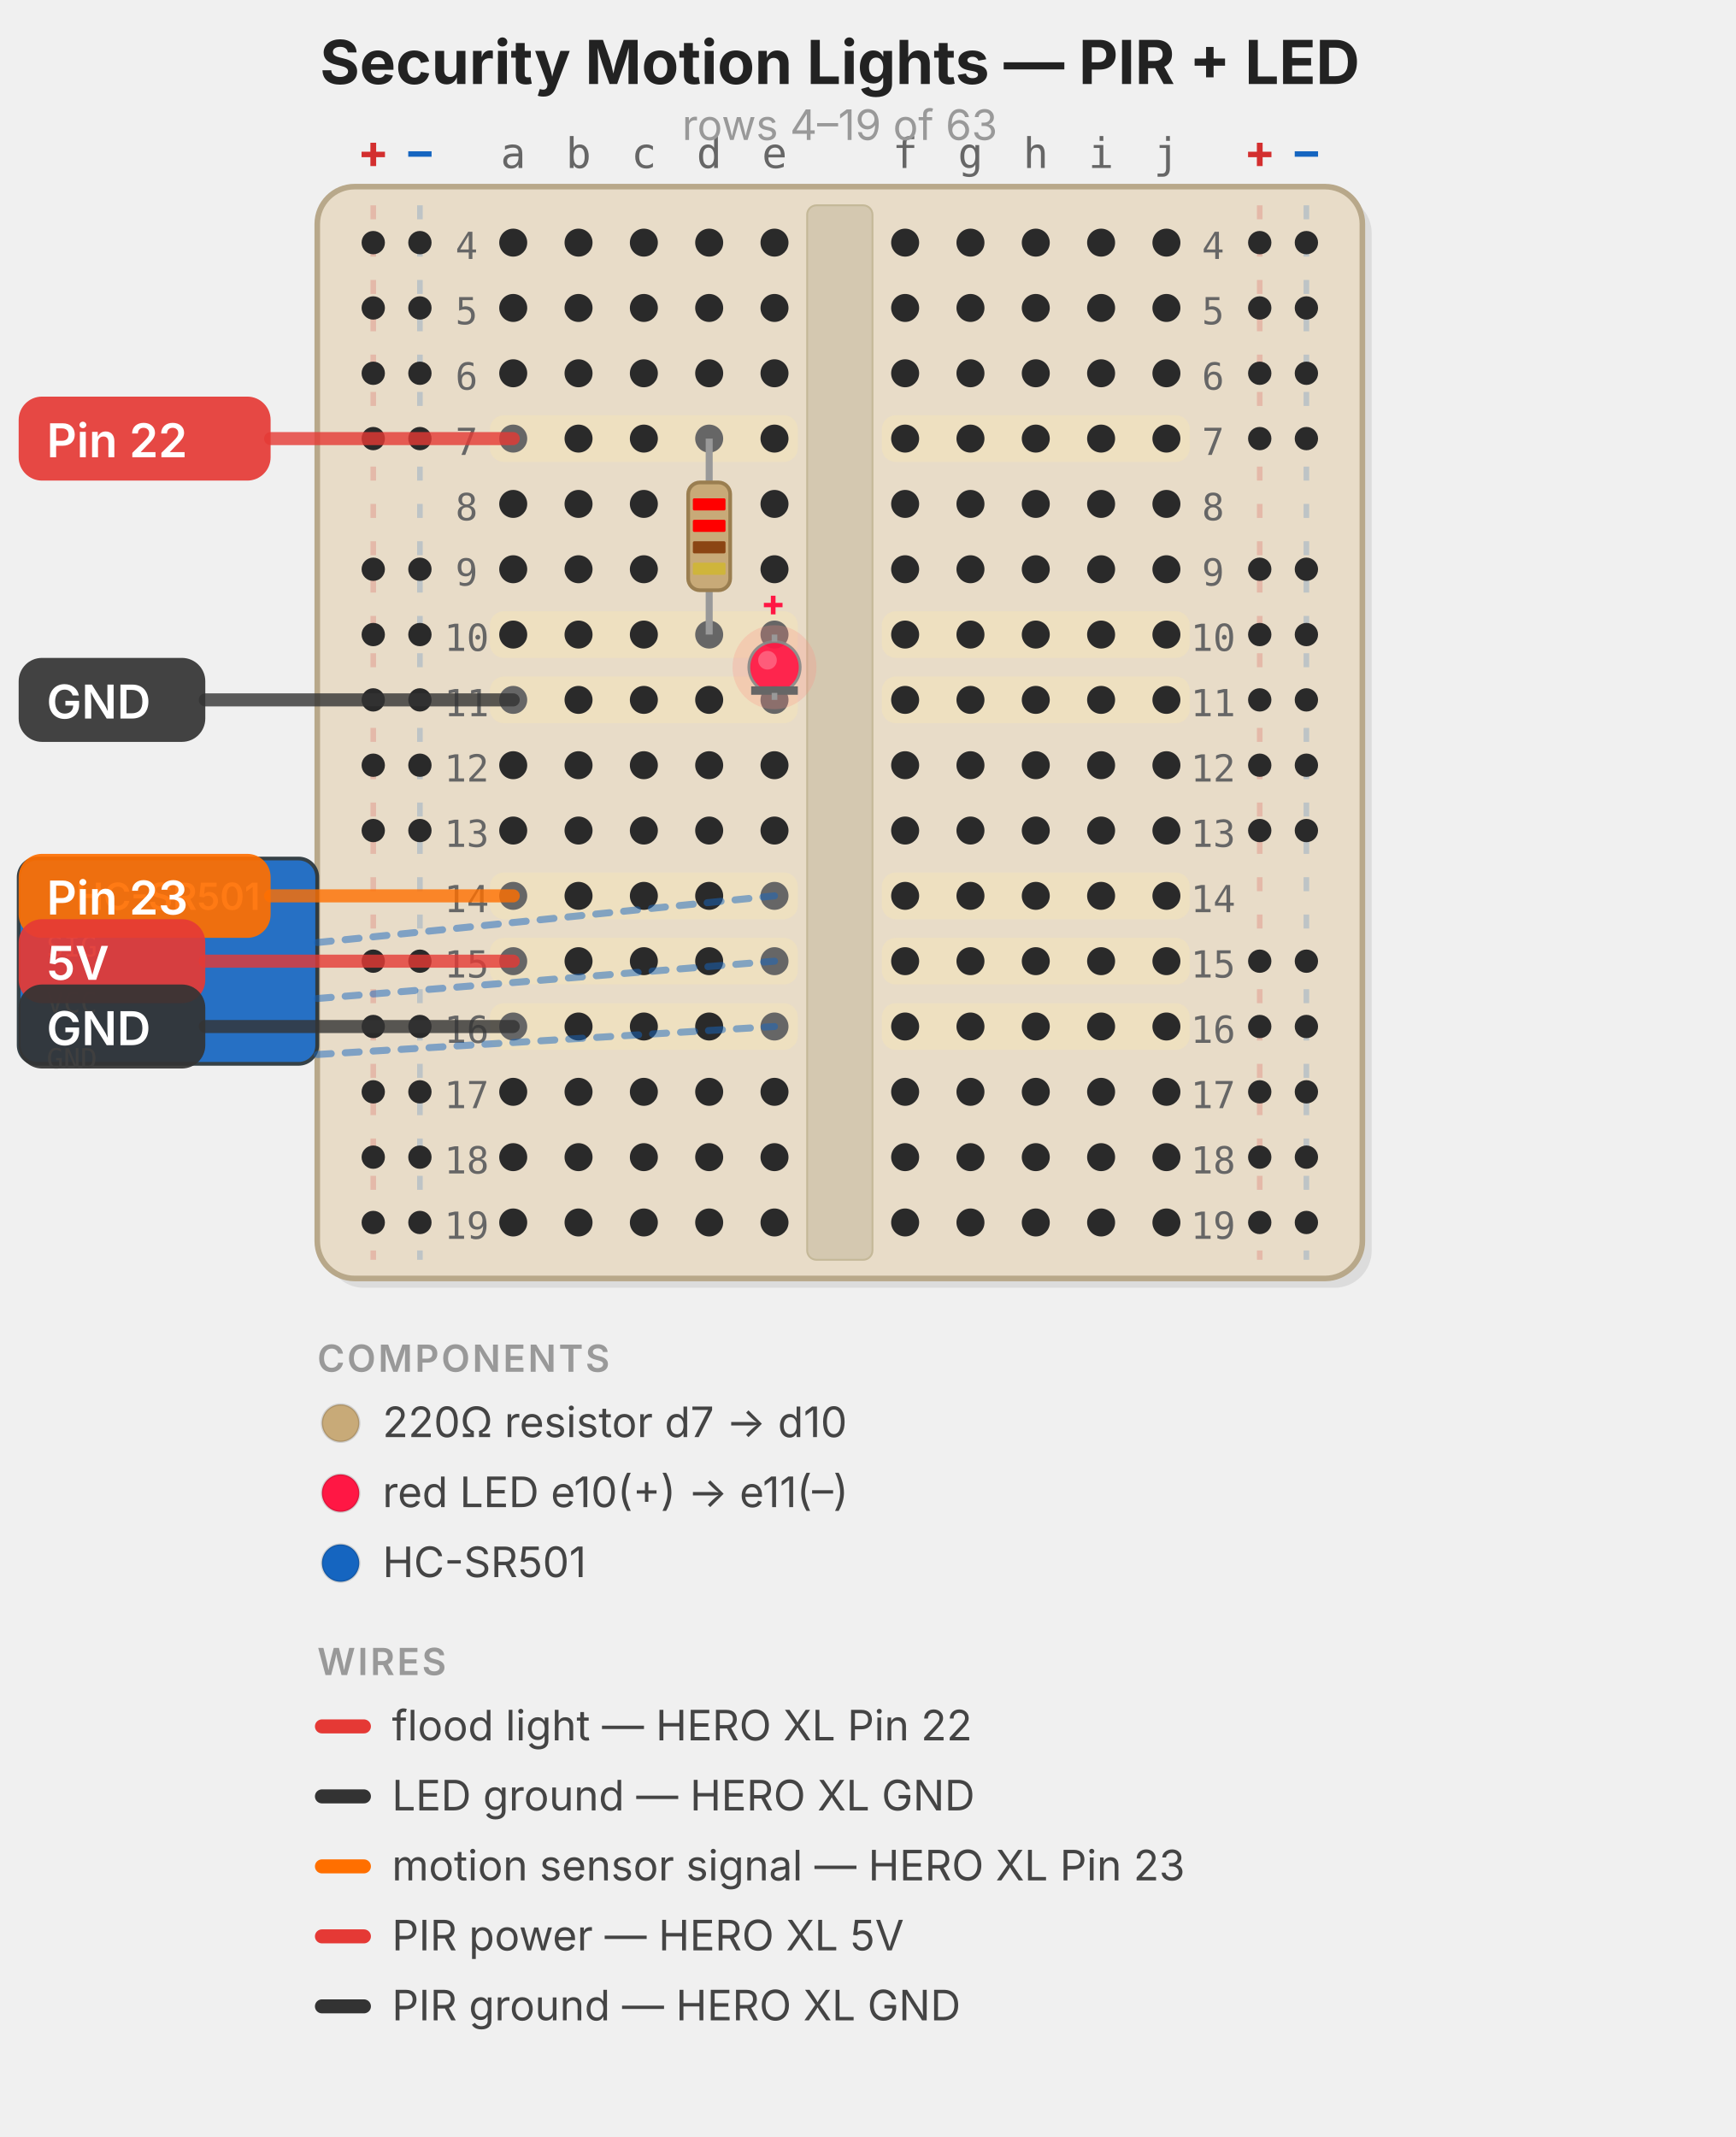
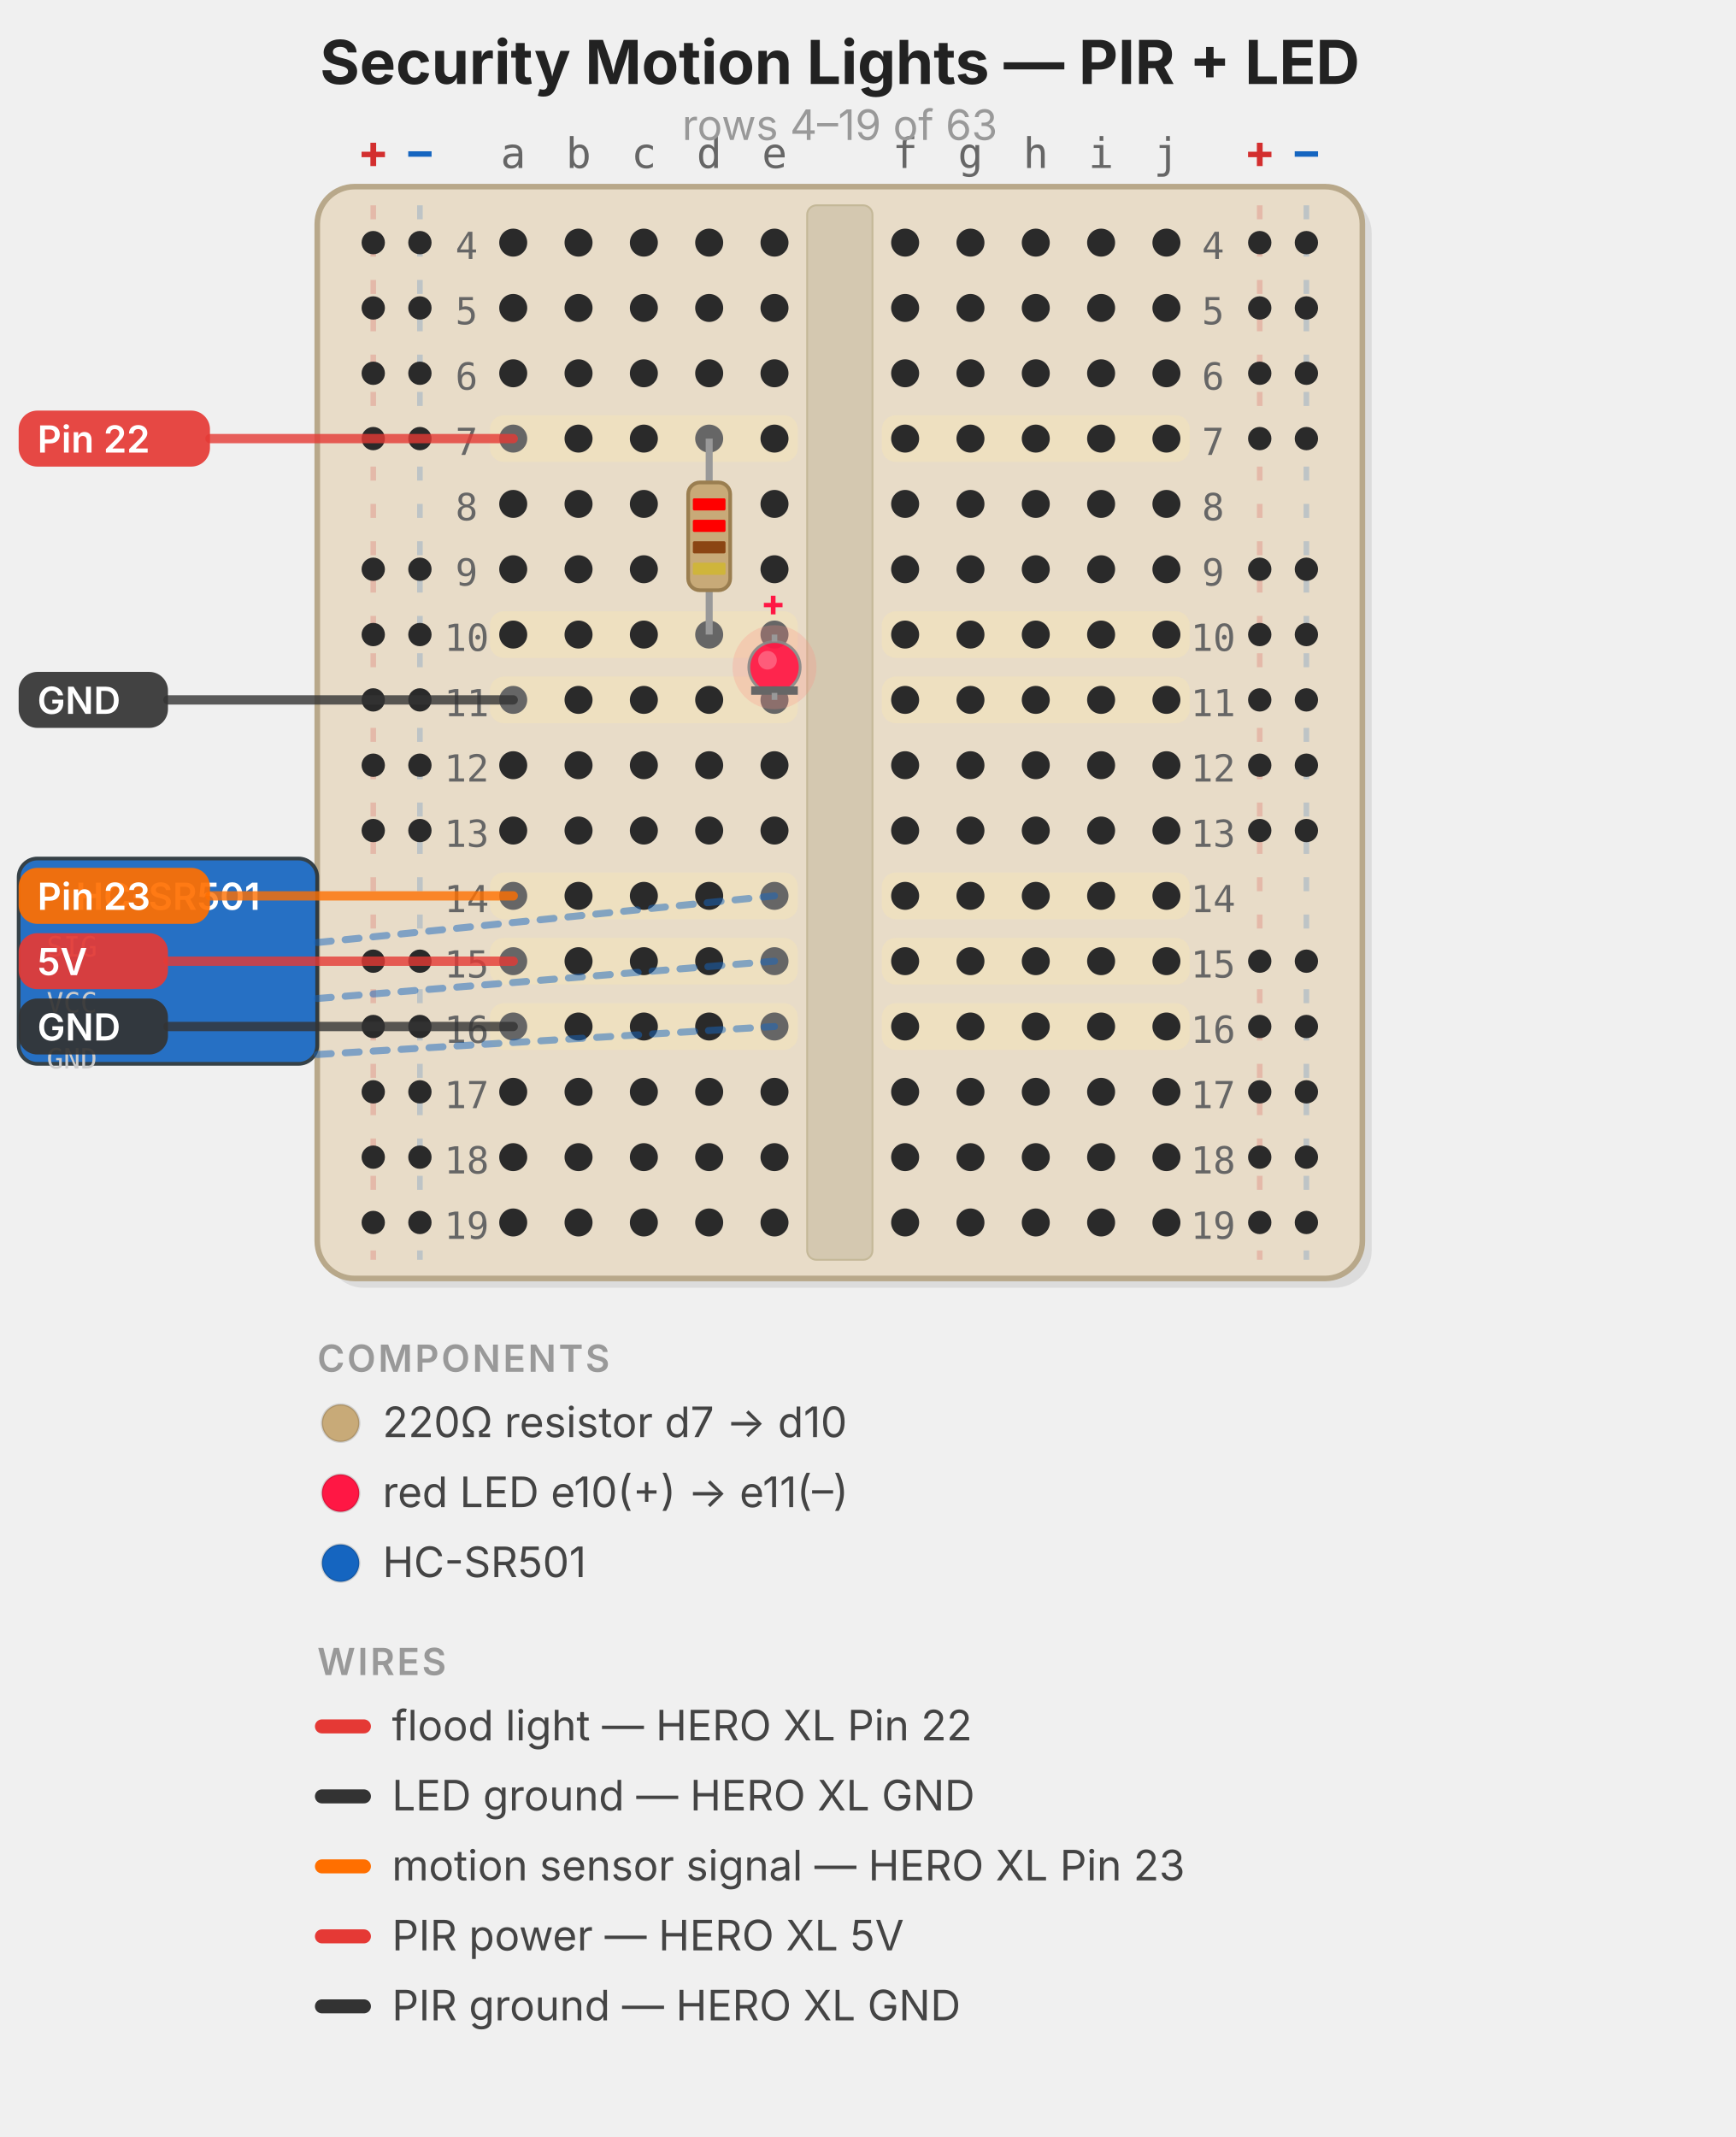
<svg xmlns="http://www.w3.org/2000/svg" viewBox="0 0 372 458" width="372" height="458" style="background:#fff">
  <rect x="70.0" y="42.0" width="224.0" height="234.0" rx="8" fill="#00000015" />
  <rect x="68.0" y="40.0" width="224.0" height="234.0" rx="8" fill="#e8dcc8" stroke="#b8a88a" stroke-width="1.2" />
  <rect x="173.0" y="44.0" width="14.0" height="226.0" rx="2" fill="#d4c8b0" stroke="#c4b898" stroke-width="0.4" />
  <line x1="80.0" y1="44.0" x2="80.0" y2="270.0" stroke="#d32f2f" stroke-width="1.2" opacity="0.2" stroke-dasharray="3,5" />
  <line x1="90.0" y1="44.0" x2="90.0" y2="270.0" stroke="#1565c0" stroke-width="1.2" opacity="0.2" stroke-dasharray="3,5" />
  <line x1="270.0" y1="44.0" x2="270.0" y2="270.0" stroke="#d32f2f" stroke-width="1.2" opacity="0.2" stroke-dasharray="3,5" />
  <line x1="280.0" y1="44.0" x2="280.0" y2="270.0" stroke="#1565c0" stroke-width="1.2" opacity="0.2" stroke-dasharray="3,5" />
  <rect x="105.0" y="89.0" width="66.0" height="10.0" rx="3" fill="#ffeaa7" opacity="0.25" />
  <rect x="189.0" y="89.0" width="66.0" height="10.0" rx="3" fill="#ffeaa7" opacity="0.25" />
  <rect x="105.0" y="131.0" width="66.0" height="10.0" rx="3" fill="#ffeaa7" opacity="0.25" />
  <rect x="189.0" y="131.0" width="66.0" height="10.0" rx="3" fill="#ffeaa7" opacity="0.25" />
  <rect x="105.0" y="145.0" width="66.0" height="10.0" rx="3" fill="#ffeaa7" opacity="0.25" />
  <rect x="189.0" y="145.0" width="66.0" height="10.0" rx="3" fill="#ffeaa7" opacity="0.25" />
  <rect x="105.0" y="187.0" width="66.0" height="10.0" rx="3" fill="#ffeaa7" opacity="0.25" />
  <rect x="189.0" y="187.0" width="66.0" height="10.0" rx="3" fill="#ffeaa7" opacity="0.25" />
  <rect x="105.0" y="201.0" width="66.0" height="10.0" rx="3" fill="#ffeaa7" opacity="0.25" />
  <rect x="189.0" y="201.0" width="66.0" height="10.0" rx="3" fill="#ffeaa7" opacity="0.25" />
  <rect x="105.0" y="215.0" width="66.0" height="10.0" rx="3" fill="#ffeaa7" opacity="0.25" />
  <rect x="189.0" y="215.0" width="66.0" height="10.0" rx="3" fill="#ffeaa7" opacity="0.25" />
  <circle cx="110.0" cy="52.0" r="3.0" fill="#2a2a2a" />
  <circle cx="110.0" cy="66.0" r="3.0" fill="#2a2a2a" />
  <circle cx="110.0" cy="80.0" r="3.0" fill="#2a2a2a" />
  <circle cx="110.0" cy="94.0" r="3.0" fill="#666" />
  <circle cx="110.0" cy="108.0" r="3.0" fill="#2a2a2a" />
  <circle cx="110.0" cy="122.0" r="3.0" fill="#2a2a2a" />
  <circle cx="110.0" cy="136.0" r="3.0" fill="#2a2a2a" />
  <circle cx="110.0" cy="150.0" r="3.0" fill="#666" />
  <circle cx="110.0" cy="164.0" r="3.0" fill="#2a2a2a" />
  <circle cx="110.0" cy="178.0" r="3.0" fill="#2a2a2a" />
  <circle cx="110.0" cy="192.0" r="3.0" fill="#666" />
  <circle cx="110.0" cy="206.0" r="3.0" fill="#666" />
  <circle cx="110.0" cy="220.0" r="3.0" fill="#666" />
  <circle cx="110.0" cy="234.0" r="3.0" fill="#2a2a2a" />
  <circle cx="110.0" cy="248.0" r="3.0" fill="#2a2a2a" />
  <circle cx="110.0" cy="262.0" r="3.0" fill="#2a2a2a" />
  <circle cx="124.0" cy="52.0" r="3.0" fill="#2a2a2a" />
  <circle cx="124.0" cy="66.0" r="3.0" fill="#2a2a2a" />
  <circle cx="124.0" cy="80.0" r="3.0" fill="#2a2a2a" />
  <circle cx="124.0" cy="94.0" r="3.0" fill="#2a2a2a" />
  <circle cx="124.0" cy="108.0" r="3.0" fill="#2a2a2a" />
  <circle cx="124.0" cy="122.0" r="3.0" fill="#2a2a2a" />
  <circle cx="124.0" cy="136.0" r="3.0" fill="#2a2a2a" />
  <circle cx="124.0" cy="150.0" r="3.0" fill="#2a2a2a" />
  <circle cx="124.0" cy="164.0" r="3.0" fill="#2a2a2a" />
  <circle cx="124.0" cy="178.0" r="3.0" fill="#2a2a2a" />
  <circle cx="124.0" cy="192.0" r="3.0" fill="#2a2a2a" />
  <circle cx="124.0" cy="206.0" r="3.0" fill="#2a2a2a" />
  <circle cx="124.0" cy="220.0" r="3.0" fill="#2a2a2a" />
  <circle cx="124.0" cy="234.0" r="3.0" fill="#2a2a2a" />
  <circle cx="124.0" cy="248.0" r="3.0" fill="#2a2a2a" />
  <circle cx="124.0" cy="262.0" r="3.0" fill="#2a2a2a" />
  <circle cx="138.0" cy="52.0" r="3.0" fill="#2a2a2a" />
  <circle cx="138.0" cy="66.0" r="3.0" fill="#2a2a2a" />
  <circle cx="138.0" cy="80.0" r="3.0" fill="#2a2a2a" />
  <circle cx="138.0" cy="94.0" r="3.0" fill="#2a2a2a" />
  <circle cx="138.0" cy="108.0" r="3.0" fill="#2a2a2a" />
  <circle cx="138.0" cy="122.0" r="3.0" fill="#2a2a2a" />
  <circle cx="138.0" cy="136.0" r="3.0" fill="#2a2a2a" />
  <circle cx="138.0" cy="150.0" r="3.0" fill="#2a2a2a" />
  <circle cx="138.0" cy="164.0" r="3.0" fill="#2a2a2a" />
  <circle cx="138.0" cy="178.0" r="3.0" fill="#2a2a2a" />
  <circle cx="138.0" cy="192.0" r="3.0" fill="#2a2a2a" />
  <circle cx="138.0" cy="206.0" r="3.0" fill="#2a2a2a" />
  <circle cx="138.0" cy="220.0" r="3.0" fill="#2a2a2a" />
  <circle cx="138.0" cy="234.0" r="3.0" fill="#2a2a2a" />
  <circle cx="138.0" cy="248.0" r="3.0" fill="#2a2a2a" />
  <circle cx="138.0" cy="262.0" r="3.0" fill="#2a2a2a" />
  <circle cx="152.0" cy="52.0" r="3.0" fill="#2a2a2a" />
  <circle cx="152.0" cy="66.0" r="3.0" fill="#2a2a2a" />
  <circle cx="152.0" cy="80.0" r="3.0" fill="#2a2a2a" />
  <circle cx="152.0" cy="94.0" r="3.0" fill="#666" />
  <circle cx="152.0" cy="108.0" r="3.0" fill="#2a2a2a" />
  <circle cx="152.0" cy="122.0" r="3.0" fill="#2a2a2a" />
  <circle cx="152.0" cy="136.0" r="3.0" fill="#666" />
  <circle cx="152.0" cy="150.0" r="3.0" fill="#2a2a2a" />
  <circle cx="152.0" cy="164.0" r="3.0" fill="#2a2a2a" />
  <circle cx="152.0" cy="178.0" r="3.0" fill="#2a2a2a" />
  <circle cx="152.0" cy="192.0" r="3.0" fill="#2a2a2a" />
  <circle cx="152.0" cy="206.0" r="3.0" fill="#2a2a2a" />
  <circle cx="152.0" cy="220.0" r="3.0" fill="#2a2a2a" />
  <circle cx="152.0" cy="234.0" r="3.0" fill="#2a2a2a" />
  <circle cx="152.0" cy="248.0" r="3.0" fill="#2a2a2a" />
  <circle cx="152.0" cy="262.0" r="3.0" fill="#2a2a2a" />
  <circle cx="166.0" cy="52.0" r="3.0" fill="#2a2a2a" />
  <circle cx="166.0" cy="66.0" r="3.0" fill="#2a2a2a" />
  <circle cx="166.0" cy="80.0" r="3.0" fill="#2a2a2a" />
  <circle cx="166.0" cy="94.0" r="3.0" fill="#2a2a2a" />
  <circle cx="166.0" cy="108.0" r="3.0" fill="#2a2a2a" />
  <circle cx="166.0" cy="122.0" r="3.0" fill="#2a2a2a" />
  <circle cx="166.0" cy="136.0" r="3.0" fill="#666" />
  <circle cx="166.0" cy="150.0" r="3.0" fill="#666" />
  <circle cx="166.0" cy="164.0" r="3.0" fill="#2a2a2a" />
  <circle cx="166.0" cy="178.0" r="3.0" fill="#2a2a2a" />
  <circle cx="166.0" cy="192.0" r="3.0" fill="#666" />
  <circle cx="166.0" cy="206.0" r="3.0" fill="#666" />
  <circle cx="166.0" cy="220.0" r="3.0" fill="#666" />
  <circle cx="166.0" cy="234.0" r="3.0" fill="#2a2a2a" />
  <circle cx="166.0" cy="248.0" r="3.0" fill="#2a2a2a" />
  <circle cx="166.0" cy="262.0" r="3.0" fill="#2a2a2a" />
  <circle cx="194.0" cy="52.0" r="3.0" fill="#2a2a2a" />
  <circle cx="194.0" cy="66.0" r="3.0" fill="#2a2a2a" />
  <circle cx="194.0" cy="80.0" r="3.0" fill="#2a2a2a" />
  <circle cx="194.0" cy="94.0" r="3.0" fill="#2a2a2a" />
  <circle cx="194.0" cy="108.0" r="3.0" fill="#2a2a2a" />
  <circle cx="194.0" cy="122.0" r="3.0" fill="#2a2a2a" />
  <circle cx="194.0" cy="136.0" r="3.0" fill="#2a2a2a" />
  <circle cx="194.0" cy="150.0" r="3.0" fill="#2a2a2a" />
  <circle cx="194.0" cy="164.0" r="3.0" fill="#2a2a2a" />
  <circle cx="194.0" cy="178.0" r="3.0" fill="#2a2a2a" />
  <circle cx="194.0" cy="192.0" r="3.0" fill="#2a2a2a" />
  <circle cx="194.0" cy="206.0" r="3.0" fill="#2a2a2a" />
  <circle cx="194.0" cy="220.0" r="3.0" fill="#2a2a2a" />
  <circle cx="194.0" cy="234.0" r="3.0" fill="#2a2a2a" />
  <circle cx="194.0" cy="248.0" r="3.0" fill="#2a2a2a" />
  <circle cx="194.0" cy="262.0" r="3.0" fill="#2a2a2a" />
  <circle cx="208.0" cy="52.0" r="3.0" fill="#2a2a2a" />
  <circle cx="208.0" cy="66.0" r="3.0" fill="#2a2a2a" />
  <circle cx="208.0" cy="80.0" r="3.0" fill="#2a2a2a" />
  <circle cx="208.0" cy="94.0" r="3.0" fill="#2a2a2a" />
  <circle cx="208.0" cy="108.0" r="3.0" fill="#2a2a2a" />
  <circle cx="208.0" cy="122.0" r="3.0" fill="#2a2a2a" />
  <circle cx="208.0" cy="136.0" r="3.0" fill="#2a2a2a" />
  <circle cx="208.0" cy="150.0" r="3.0" fill="#2a2a2a" />
  <circle cx="208.0" cy="164.0" r="3.0" fill="#2a2a2a" />
  <circle cx="208.0" cy="178.0" r="3.0" fill="#2a2a2a" />
  <circle cx="208.0" cy="192.0" r="3.0" fill="#2a2a2a" />
  <circle cx="208.0" cy="206.0" r="3.0" fill="#2a2a2a" />
  <circle cx="208.0" cy="220.0" r="3.0" fill="#2a2a2a" />
  <circle cx="208.0" cy="234.0" r="3.0" fill="#2a2a2a" />
  <circle cx="208.0" cy="248.0" r="3.0" fill="#2a2a2a" />
  <circle cx="208.0" cy="262.0" r="3.0" fill="#2a2a2a" />
  <circle cx="222.0" cy="52.0" r="3.0" fill="#2a2a2a" />
  <circle cx="222.0" cy="66.0" r="3.0" fill="#2a2a2a" />
  <circle cx="222.0" cy="80.0" r="3.0" fill="#2a2a2a" />
  <circle cx="222.0" cy="94.0" r="3.0" fill="#2a2a2a" />
  <circle cx="222.0" cy="108.0" r="3.0" fill="#2a2a2a" />
  <circle cx="222.0" cy="122.0" r="3.0" fill="#2a2a2a" />
  <circle cx="222.0" cy="136.0" r="3.0" fill="#2a2a2a" />
  <circle cx="222.0" cy="150.0" r="3.0" fill="#2a2a2a" />
  <circle cx="222.0" cy="164.0" r="3.0" fill="#2a2a2a" />
  <circle cx="222.0" cy="178.0" r="3.0" fill="#2a2a2a" />
  <circle cx="222.0" cy="192.0" r="3.0" fill="#2a2a2a" />
  <circle cx="222.0" cy="206.0" r="3.0" fill="#2a2a2a" />
  <circle cx="222.0" cy="220.0" r="3.0" fill="#2a2a2a" />
  <circle cx="222.0" cy="234.0" r="3.0" fill="#2a2a2a" />
  <circle cx="222.0" cy="248.0" r="3.0" fill="#2a2a2a" />
  <circle cx="222.0" cy="262.0" r="3.0" fill="#2a2a2a" />
  <circle cx="236.0" cy="52.0" r="3.0" fill="#2a2a2a" />
  <circle cx="236.0" cy="66.0" r="3.0" fill="#2a2a2a" />
  <circle cx="236.0" cy="80.0" r="3.0" fill="#2a2a2a" />
  <circle cx="236.0" cy="94.0" r="3.0" fill="#2a2a2a" />
  <circle cx="236.0" cy="108.0" r="3.0" fill="#2a2a2a" />
  <circle cx="236.0" cy="122.0" r="3.0" fill="#2a2a2a" />
  <circle cx="236.0" cy="136.0" r="3.0" fill="#2a2a2a" />
  <circle cx="236.0" cy="150.0" r="3.0" fill="#2a2a2a" />
  <circle cx="236.0" cy="164.0" r="3.0" fill="#2a2a2a" />
  <circle cx="236.0" cy="178.0" r="3.0" fill="#2a2a2a" />
  <circle cx="236.0" cy="192.0" r="3.0" fill="#2a2a2a" />
  <circle cx="236.0" cy="206.0" r="3.0" fill="#2a2a2a" />
  <circle cx="236.0" cy="220.0" r="3.0" fill="#2a2a2a" />
  <circle cx="236.0" cy="234.0" r="3.0" fill="#2a2a2a" />
  <circle cx="236.0" cy="248.0" r="3.0" fill="#2a2a2a" />
  <circle cx="236.0" cy="262.0" r="3.0" fill="#2a2a2a" />
  <circle cx="250.0" cy="52.0" r="3.0" fill="#2a2a2a" />
  <circle cx="250.0" cy="66.0" r="3.0" fill="#2a2a2a" />
  <circle cx="250.0" cy="80.0" r="3.0" fill="#2a2a2a" />
  <circle cx="250.0" cy="94.0" r="3.0" fill="#2a2a2a" />
  <circle cx="250.0" cy="108.0" r="3.0" fill="#2a2a2a" />
  <circle cx="250.0" cy="122.0" r="3.0" fill="#2a2a2a" />
  <circle cx="250.0" cy="136.0" r="3.0" fill="#2a2a2a" />
  <circle cx="250.0" cy="150.0" r="3.0" fill="#2a2a2a" />
  <circle cx="250.0" cy="164.0" r="3.0" fill="#2a2a2a" />
  <circle cx="250.0" cy="178.0" r="3.0" fill="#2a2a2a" />
  <circle cx="250.0" cy="192.0" r="3.0" fill="#2a2a2a" />
  <circle cx="250.0" cy="206.0" r="3.0" fill="#2a2a2a" />
  <circle cx="250.0" cy="220.0" r="3.0" fill="#2a2a2a" />
  <circle cx="250.0" cy="234.0" r="3.0" fill="#2a2a2a" />
  <circle cx="250.0" cy="248.0" r="3.0" fill="#2a2a2a" />
  <circle cx="250.0" cy="262.0" r="3.0" fill="#2a2a2a" />
  <circle cx="80.0" cy="52.0" r="2.5" fill="#2a2a2a" />
  <circle cx="80.0" cy="66.0" r="2.5" fill="#2a2a2a" />
  <circle cx="80.0" cy="80.0" r="2.5" fill="#2a2a2a" />
  <circle cx="80.0" cy="94.0" r="2.5" fill="#2a2a2a" />
  <circle cx="80.0" cy="122.0" r="2.5" fill="#2a2a2a" />
  <circle cx="80.0" cy="136.0" r="2.5" fill="#2a2a2a" />
  <circle cx="80.0" cy="150.0" r="2.5" fill="#2a2a2a" />
  <circle cx="80.0" cy="164.0" r="2.5" fill="#2a2a2a" />
  <circle cx="80.0" cy="178.0" r="2.5" fill="#2a2a2a" />
  <circle cx="80.0" cy="206.0" r="2.5" fill="#2a2a2a" />
  <circle cx="80.0" cy="220.0" r="2.5" fill="#2a2a2a" />
  <circle cx="80.0" cy="234.0" r="2.5" fill="#2a2a2a" />
  <circle cx="80.0" cy="248.0" r="2.5" fill="#2a2a2a" />
  <circle cx="80.0" cy="262.0" r="2.5" fill="#2a2a2a" />
  <circle cx="90.0" cy="52.0" r="2.5" fill="#2a2a2a" />
  <circle cx="90.0" cy="66.0" r="2.5" fill="#2a2a2a" />
  <circle cx="90.0" cy="80.0" r="2.5" fill="#2a2a2a" />
  <circle cx="90.0" cy="94.0" r="2.5" fill="#2a2a2a" />
  <circle cx="90.0" cy="122.0" r="2.5" fill="#2a2a2a" />
  <circle cx="90.0" cy="136.0" r="2.5" fill="#2a2a2a" />
  <circle cx="90.0" cy="150.0" r="2.5" fill="#2a2a2a" />
  <circle cx="90.0" cy="164.0" r="2.5" fill="#2a2a2a" />
  <circle cx="90.0" cy="178.0" r="2.5" fill="#2a2a2a" />
  <circle cx="90.0" cy="206.0" r="2.5" fill="#2a2a2a" />
  <circle cx="90.0" cy="220.0" r="2.5" fill="#2a2a2a" />
  <circle cx="90.0" cy="234.0" r="2.5" fill="#2a2a2a" />
  <circle cx="90.0" cy="248.0" r="2.5" fill="#2a2a2a" />
  <circle cx="90.0" cy="262.0" r="2.5" fill="#2a2a2a" />
  <circle cx="270.0" cy="52.0" r="2.5" fill="#2a2a2a" />
  <circle cx="270.0" cy="66.0" r="2.5" fill="#2a2a2a" />
  <circle cx="270.0" cy="80.0" r="2.5" fill="#2a2a2a" />
  <circle cx="270.0" cy="94.0" r="2.5" fill="#2a2a2a" />
  <circle cx="270.0" cy="122.0" r="2.5" fill="#2a2a2a" />
  <circle cx="270.0" cy="136.0" r="2.5" fill="#2a2a2a" />
  <circle cx="270.0" cy="150.0" r="2.5" fill="#2a2a2a" />
  <circle cx="270.0" cy="164.0" r="2.5" fill="#2a2a2a" />
  <circle cx="270.0" cy="178.0" r="2.5" fill="#2a2a2a" />
  <circle cx="270.0" cy="206.0" r="2.5" fill="#2a2a2a" />
  <circle cx="270.0" cy="220.0" r="2.5" fill="#2a2a2a" />
  <circle cx="270.0" cy="234.0" r="2.5" fill="#2a2a2a" />
  <circle cx="270.0" cy="248.0" r="2.5" fill="#2a2a2a" />
  <circle cx="270.0" cy="262.0" r="2.5" fill="#2a2a2a" />
  <circle cx="280.0" cy="52.0" r="2.5" fill="#2a2a2a" />
  <circle cx="280.0" cy="66.0" r="2.5" fill="#2a2a2a" />
  <circle cx="280.0" cy="80.0" r="2.5" fill="#2a2a2a" />
  <circle cx="280.0" cy="94.0" r="2.5" fill="#2a2a2a" />
  <circle cx="280.0" cy="122.0" r="2.5" fill="#2a2a2a" />
  <circle cx="280.0" cy="136.0" r="2.5" fill="#2a2a2a" />
  <circle cx="280.0" cy="150.0" r="2.5" fill="#2a2a2a" />
  <circle cx="280.0" cy="164.0" r="2.5" fill="#2a2a2a" />
  <circle cx="280.0" cy="178.0" r="2.5" fill="#2a2a2a" />
  <circle cx="280.0" cy="206.0" r="2.5" fill="#2a2a2a" />
  <circle cx="280.0" cy="220.0" r="2.5" fill="#2a2a2a" />
  <circle cx="280.0" cy="234.0" r="2.5" fill="#2a2a2a" />
  <circle cx="280.0" cy="248.0" r="2.5" fill="#2a2a2a" />
  <circle cx="280.0" cy="262.0" r="2.5" fill="#2a2a2a" />
  <text x="110.0" y="36.0" font-size="9" fill="#666" text-anchor="middle" font-family="'SF Mono', 'Cascadia Code', 'Fira Code', monospace">a</text>
  <text x="124.0" y="36.0" font-size="9" fill="#666" text-anchor="middle" font-family="'SF Mono', 'Cascadia Code', 'Fira Code', monospace">b</text>
  <text x="138.0" y="36.0" font-size="9" fill="#666" text-anchor="middle" font-family="'SF Mono', 'Cascadia Code', 'Fira Code', monospace">c</text>
  <text x="152.0" y="36.0" font-size="9" fill="#666" text-anchor="middle" font-family="'SF Mono', 'Cascadia Code', 'Fira Code', monospace">d</text>
  <text x="166.0" y="36.0" font-size="9" fill="#666" text-anchor="middle" font-family="'SF Mono', 'Cascadia Code', 'Fira Code', monospace">e</text>
  <text x="194.0" y="36.0" font-size="9" fill="#666" text-anchor="middle" font-family="'SF Mono', 'Cascadia Code', 'Fira Code', monospace">f</text>
  <text x="208.0" y="36.0" font-size="9" fill="#666" text-anchor="middle" font-family="'SF Mono', 'Cascadia Code', 'Fira Code', monospace">g</text>
  <text x="222.0" y="36.0" font-size="9" fill="#666" text-anchor="middle" font-family="'SF Mono', 'Cascadia Code', 'Fira Code', monospace">h</text>
  <text x="236.0" y="36.0" font-size="9" fill="#666" text-anchor="middle" font-family="'SF Mono', 'Cascadia Code', 'Fira Code', monospace">i</text>
  <text x="250.0" y="36.0" font-size="9" fill="#666" text-anchor="middle" font-family="'SF Mono', 'Cascadia Code', 'Fira Code', monospace">j</text>
  <text x="80.0" y="36.0" font-size="10" fill="#d32f2f" font-weight="bold" text-anchor="middle" font-family="system-ui, -apple-system, 'Segoe UI', sans-serif">+</text>
  <text x="90.0" y="36.0" font-size="10" fill="#1565c0" font-weight="bold" text-anchor="middle" font-family="system-ui, -apple-system, 'Segoe UI', sans-serif">–</text>
  <text x="270.0" y="36.0" font-size="10" fill="#d32f2f" font-weight="bold" text-anchor="middle" font-family="system-ui, -apple-system, 'Segoe UI', sans-serif">+</text>
  <text x="280.0" y="36.0" font-size="10" fill="#1565c0" font-weight="bold" text-anchor="middle" font-family="system-ui, -apple-system, 'Segoe UI', sans-serif">–</text>
  <text x="100.0" y="55.5" font-size="8" fill="#666" text-anchor="middle" font-family="'SF Mono', 'Cascadia Code', 'Fira Code', monospace">4</text>
  <text x="260.0" y="55.5" font-size="8" fill="#666" text-anchor="middle" font-family="'SF Mono', 'Cascadia Code', 'Fira Code', monospace">4</text>
  <text x="100.0" y="69.5" font-size="8" fill="#666" text-anchor="middle" font-family="'SF Mono', 'Cascadia Code', 'Fira Code', monospace">5</text>
  <text x="260.0" y="69.5" font-size="8" fill="#666" text-anchor="middle" font-family="'SF Mono', 'Cascadia Code', 'Fira Code', monospace">5</text>
  <text x="100.0" y="83.5" font-size="8" fill="#666" text-anchor="middle" font-family="'SF Mono', 'Cascadia Code', 'Fira Code', monospace">6</text>
  <text x="260.0" y="83.5" font-size="8" fill="#666" text-anchor="middle" font-family="'SF Mono', 'Cascadia Code', 'Fira Code', monospace">6</text>
  <text x="100.0" y="97.5" font-size="8" fill="#666" text-anchor="middle" font-family="'SF Mono', 'Cascadia Code', 'Fira Code', monospace">7</text>
  <text x="260.0" y="97.5" font-size="8" fill="#666" text-anchor="middle" font-family="'SF Mono', 'Cascadia Code', 'Fira Code', monospace">7</text>
  <text x="100.0" y="111.5" font-size="8" fill="#666" text-anchor="middle" font-family="'SF Mono', 'Cascadia Code', 'Fira Code', monospace">8</text>
  <text x="260.0" y="111.5" font-size="8" fill="#666" text-anchor="middle" font-family="'SF Mono', 'Cascadia Code', 'Fira Code', monospace">8</text>
  <text x="100.0" y="125.5" font-size="8" fill="#666" text-anchor="middle" font-family="'SF Mono', 'Cascadia Code', 'Fira Code', monospace">9</text>
  <text x="260.0" y="125.5" font-size="8" fill="#666" text-anchor="middle" font-family="'SF Mono', 'Cascadia Code', 'Fira Code', monospace">9</text>
  <text x="100.0" y="139.5" font-size="8" fill="#666" text-anchor="middle" font-family="'SF Mono', 'Cascadia Code', 'Fira Code', monospace">10</text>
  <text x="260.0" y="139.5" font-size="8" fill="#666" text-anchor="middle" font-family="'SF Mono', 'Cascadia Code', 'Fira Code', monospace">10</text>
  <text x="100.0" y="153.5" font-size="8" fill="#666" text-anchor="middle" font-family="'SF Mono', 'Cascadia Code', 'Fira Code', monospace">11</text>
  <text x="260.0" y="153.5" font-size="8" fill="#666" text-anchor="middle" font-family="'SF Mono', 'Cascadia Code', 'Fira Code', monospace">11</text>
  <text x="100.0" y="167.5" font-size="8" fill="#666" text-anchor="middle" font-family="'SF Mono', 'Cascadia Code', 'Fira Code', monospace">12</text>
  <text x="260.0" y="167.5" font-size="8" fill="#666" text-anchor="middle" font-family="'SF Mono', 'Cascadia Code', 'Fira Code', monospace">12</text>
  <text x="100.0" y="181.5" font-size="8" fill="#666" text-anchor="middle" font-family="'SF Mono', 'Cascadia Code', 'Fira Code', monospace">13</text>
  <text x="260.0" y="181.5" font-size="8" fill="#666" text-anchor="middle" font-family="'SF Mono', 'Cascadia Code', 'Fira Code', monospace">13</text>
  <text x="100.0" y="195.5" font-size="8" fill="#666" text-anchor="middle" font-family="'SF Mono', 'Cascadia Code', 'Fira Code', monospace">14</text>
  <text x="260.0" y="195.5" font-size="8" fill="#666" text-anchor="middle" font-family="'SF Mono', 'Cascadia Code', 'Fira Code', monospace">14</text>
  <text x="100.0" y="209.5" font-size="8" fill="#666" text-anchor="middle" font-family="'SF Mono', 'Cascadia Code', 'Fira Code', monospace">15</text>
  <text x="260.0" y="209.5" font-size="8" fill="#666" text-anchor="middle" font-family="'SF Mono', 'Cascadia Code', 'Fira Code', monospace">15</text>
  <text x="100.0" y="223.5" font-size="8" fill="#666" text-anchor="middle" font-family="'SF Mono', 'Cascadia Code', 'Fira Code', monospace">16</text>
  <text x="260.0" y="223.5" font-size="8" fill="#666" text-anchor="middle" font-family="'SF Mono', 'Cascadia Code', 'Fira Code', monospace">16</text>
  <text x="100.0" y="237.5" font-size="8" fill="#666" text-anchor="middle" font-family="'SF Mono', 'Cascadia Code', 'Fira Code', monospace">17</text>
  <text x="260.0" y="237.5" font-size="8" fill="#666" text-anchor="middle" font-family="'SF Mono', 'Cascadia Code', 'Fira Code', monospace">17</text>
  <text x="100.0" y="251.5" font-size="8" fill="#666" text-anchor="middle" font-family="'SF Mono', 'Cascadia Code', 'Fira Code', monospace">18</text>
  <text x="260.0" y="251.5" font-size="8" fill="#666" text-anchor="middle" font-family="'SF Mono', 'Cascadia Code', 'Fira Code', monospace">18</text>
  <text x="100.0" y="265.5" font-size="8" fill="#666" text-anchor="middle" font-family="'SF Mono', 'Cascadia Code', 'Fira Code', monospace">19</text>
  <text x="260.0" y="265.5" font-size="8" fill="#666" text-anchor="middle" font-family="'SF Mono', 'Cascadia Code', 'Fira Code', monospace">19</text>
  <line x1="152.0" y1="94.0" x2="152.0" y2="103.5" stroke="#999" stroke-width="1.5" />
  <line x1="152.0" y1="126.5" x2="152.0" y2="136.0" stroke="#999" stroke-width="1.5" />
  <rect x="-11.6" y="-4.5" width="23.1" height="9.0" rx="2.5" fill="#c8aa78" stroke="#9a7e50" stroke-width="0.8" transform="translate(152.0,115.0) rotate(90.0)" />
  <rect x="-8.2" y="-3.5" width="2.6" height="7.0" rx="0.3" fill="#FF0000" transform="translate(152.0,115.0) rotate(90.0)" />
  <rect x="-3.6" y="-3.5" width="2.6" height="7.0" rx="0.3" fill="#FF0000" transform="translate(152.0,115.0) rotate(90.0)" />
  <rect x="1.0" y="-3.5" width="2.6" height="7.0" rx="0.3" fill="#8B4513" transform="translate(152.0,115.0) rotate(90.0)" />
  <rect x="5.6" y="-3.5" width="2.6" height="7.0" rx="0.3" fill="#CFB53B" transform="translate(152.0,115.0) rotate(90.0)" />
  <circle cx="166.0" cy="143.0" r="9.0" fill="#ff8a80" opacity="0.25" />
  <circle cx="166.0" cy="143.0" r="5.5" fill="#ff1744" stroke="#888" stroke-width="0.6" opacity="0.92" />
  <circle cx="164.5" cy="141.5" r="2.0" fill="white" opacity="0.25" />
  <line x1="171.0" y1="148.0" x2="161.0" y2="148.0" stroke="#666" stroke-width="1.8" />
  <text x="163.0" y="132.0" font-size="8" fill="#ff1744" font-weight="bold" font-family="system-ui, -apple-system, 'Segoe UI', sans-serif">+</text>
  <line x1="166.0" y1="136.0" x2="166.0" y2="137.5" stroke="#999" stroke-width="1.2" />
  <line x1="166.0" y1="148.5" x2="166.0" y2="150.0" stroke="#999" stroke-width="1.2" />
  <rect x="4.0" y="184.0" width="64.0" height="44.0" rx="4" fill="#1565c0" stroke="#263238" stroke-width="0.8" opacity="0.92" />
  <text x="36.0" y="195.0" font-size="8" fill="white" font-weight="600" text-anchor="middle" font-family="system-ui, -apple-system, 'Segoe UI', sans-serif">HC-SR501</text>
  <text x="10.0" y="205.0" font-size="6" fill="#ccc" font-family="'SF Mono', 'Cascadia Code', 'Fira Code', monospace">SIG</text>
  <line x1="68.0" y1="202.0" x2="166.0" y2="192.0" stroke="#1565c0" stroke-width="1.5" stroke-linecap="round" opacity="0.5" stroke-dasharray="3,3" />
  <text x="10.0" y="217.0" font-size="6" fill="#ccc" font-family="'SF Mono', 'Cascadia Code', 'Fira Code', monospace">VCC</text>
  <line x1="68.0" y1="214.0" x2="166.0" y2="206.0" stroke="#1565c0" stroke-width="1.5" stroke-linecap="round" opacity="0.5" stroke-dasharray="3,3" />
  <text x="10.0" y="229.0" font-size="6" fill="#ccc" font-family="'SF Mono', 'Cascadia Code', 'Fira Code', monospace">GND</text>
  <line x1="68.0" y1="226.0" x2="166.0" y2="220.0" stroke="#1565c0" stroke-width="1.5" stroke-linecap="round" opacity="0.5" stroke-dasharray="3,3" />
-   <line x1="58.0" y1="94.0" x2="110.0" y2="94.0" stroke="#e53935" stroke-width="2.8" stroke-linecap="round" opacity="0.8" />
-   <rect x="4.0" y="85.0" width="54.0" height="18.0" rx="5" fill="#e53935" opacity="0.92" />
-   <text x="10.0" y="98.0" font-size="10" fill="white" font-weight="600" font-family="system-ui, -apple-system, 'Segoe UI', sans-serif">Pin 22</text>
-   <line x1="44.0" y1="150.0" x2="110.0" y2="150.0" stroke="#333333" stroke-width="2.8" stroke-linecap="round" opacity="0.8" />
-   <rect x="4.0" y="141.0" width="40.0" height="18.0" rx="5" fill="#333333" opacity="0.92" />
-   <text x="10.0" y="154.0" font-size="10" fill="white" font-weight="600" font-family="system-ui, -apple-system, 'Segoe UI', sans-serif">GND</text>
-   <line x1="58.0" y1="192.0" x2="110.0" y2="192.0" stroke="#ff6f00" stroke-width="2.8" stroke-linecap="round" opacity="0.8" />
-   <rect x="4.0" y="183.0" width="54.0" height="18.0" rx="5" fill="#ff6f00" opacity="0.92" />
-   <text x="10.0" y="196.0" font-size="10" fill="white" font-weight="600" font-family="system-ui, -apple-system, 'Segoe UI', sans-serif">Pin 23</text>
-   <line x1="44.0" y1="206.0" x2="110.0" y2="206.0" stroke="#e53935" stroke-width="2.8" stroke-linecap="round" opacity="0.8" />
-   <rect x="4.0" y="197.0" width="40.0" height="18.0" rx="5" fill="#e53935" opacity="0.92" />
-   <text x="10.0" y="210.0" font-size="10" fill="white" font-weight="600" font-family="system-ui, -apple-system, 'Segoe UI', sans-serif">5V</text>
-   <line x1="44.0" y1="220.0" x2="110.0" y2="220.0" stroke="#333333" stroke-width="2.8" stroke-linecap="round" opacity="0.8" />
-   <rect x="4.0" y="211.0" width="40.0" height="18.0" rx="5" fill="#333333" opacity="0.92" />
-   <text x="10.0" y="224.0" font-size="10" fill="white" font-weight="600" font-family="system-ui, -apple-system, 'Segoe UI', sans-serif">GND</text>
+   <line x1="45.0" y1="94.0" x2="110.0" y2="94.0" stroke="#e53935" stroke-width="2" stroke-linecap="round" opacity="0.8" />
+   <rect x="4.0" y="88.0" width="41.0" height="12.0" rx="4" fill="#e53935" opacity="0.92" />
+   <text x="8.0" y="97.0" font-size="8" fill="white" font-weight="600" font-family="system-ui, -apple-system, 'Segoe UI', sans-serif">Pin 22</text>
+   <line x1="36.0" y1="150.0" x2="110.0" y2="150.0" stroke="#333333" stroke-width="2" stroke-linecap="round" opacity="0.8" />
+   <rect x="4.0" y="144.0" width="32.0" height="12.0" rx="4" fill="#333333" opacity="0.92" />
+   <text x="8.0" y="153.0" font-size="8" fill="white" font-weight="600" font-family="system-ui, -apple-system, 'Segoe UI', sans-serif">GND</text>
+   <line x1="45.0" y1="192.0" x2="110.0" y2="192.0" stroke="#ff6f00" stroke-width="2" stroke-linecap="round" opacity="0.8" />
+   <rect x="4.0" y="186.0" width="41.0" height="12.0" rx="4" fill="#ff6f00" opacity="0.92" />
+   <text x="8.0" y="195.0" font-size="8" fill="white" font-weight="600" font-family="system-ui, -apple-system, 'Segoe UI', sans-serif">Pin 23</text>
+   <line x1="36.0" y1="206.0" x2="110.0" y2="206.0" stroke="#e53935" stroke-width="2" stroke-linecap="round" opacity="0.8" />
+   <rect x="4.0" y="200.0" width="32.0" height="12.0" rx="4" fill="#e53935" opacity="0.92" />
+   <text x="8.0" y="209.0" font-size="8" fill="white" font-weight="600" font-family="system-ui, -apple-system, 'Segoe UI', sans-serif">5V</text>
+   <line x1="36.0" y1="220.0" x2="110.0" y2="220.0" stroke="#333333" stroke-width="2" stroke-linecap="round" opacity="0.8" />
+   <rect x="4.0" y="214.0" width="32.0" height="12.0" rx="4" fill="#333333" opacity="0.92" />
+   <text x="8.0" y="223.0" font-size="8" fill="white" font-weight="600" font-family="system-ui, -apple-system, 'Segoe UI', sans-serif">GND</text>
  <text x="68.0" y="294.0" font-size="8" fill="#999" font-weight="600" letter-spacing="0.5" font-family="system-ui, -apple-system, 'Segoe UI', sans-serif">COMPONENTS</text>
  <circle cx="73.0" cy="305.0" r="4.0" fill="#c8aa78" stroke="#0002" stroke-width="0.5" />
  <text x="82.0" y="308.0" font-size="9" fill="#444" font-family="system-ui, -apple-system, 'Segoe UI', sans-serif">220Ω resistor  d7 → d10</text>
  <circle cx="73.0" cy="320.0" r="4.0" fill="#ff1744" stroke="#0002" stroke-width="0.5" />
  <text x="82.0" y="323.0" font-size="9" fill="#444" font-family="system-ui, -apple-system, 'Segoe UI', sans-serif">red LED  e10(+) → e11(–)</text>
  <circle cx="73.0" cy="335.0" r="4.0" fill="#1565c0" stroke="#0002" stroke-width="0.5" />
  <text x="82.0" y="338.0" font-size="9" fill="#444" font-family="system-ui, -apple-system, 'Segoe UI', sans-serif">HC-SR501</text>
  <text x="68.0" y="359.0" font-size="8" fill="#999" font-weight="600" letter-spacing="0.5" font-family="system-ui, -apple-system, 'Segoe UI', sans-serif">WIRES</text>
  <line x1="69.0" y1="370.0" x2="78.0" y2="370.0" stroke="#e53935" stroke-width="3" stroke-linecap="round" />
  <text x="84.0" y="373.0" font-size="9" fill="#444" font-family="system-ui, -apple-system, 'Segoe UI', sans-serif">flood light — HERO XL Pin 22</text>
  <line x1="69.0" y1="385.0" x2="78.0" y2="385.0" stroke="#333333" stroke-width="3" stroke-linecap="round" />
  <text x="84.0" y="388.0" font-size="9" fill="#444" font-family="system-ui, -apple-system, 'Segoe UI', sans-serif">LED ground — HERO XL GND</text>
  <line x1="69.0" y1="400.0" x2="78.0" y2="400.0" stroke="#ff6f00" stroke-width="3" stroke-linecap="round" />
  <text x="84.0" y="403.0" font-size="9" fill="#444" font-family="system-ui, -apple-system, 'Segoe UI', sans-serif">motion sensor signal — HERO XL Pin 23</text>
  <line x1="69.0" y1="415.0" x2="78.0" y2="415.0" stroke="#e53935" stroke-width="3" stroke-linecap="round" />
  <text x="84.0" y="418.0" font-size="9" fill="#444" font-family="system-ui, -apple-system, 'Segoe UI', sans-serif">PIR power — HERO XL 5V</text>
  <line x1="69.0" y1="430.0" x2="78.0" y2="430.0" stroke="#333333" stroke-width="3" stroke-linecap="round" />
  <text x="84.0" y="433.0" font-size="9" fill="#444" font-family="system-ui, -apple-system, 'Segoe UI', sans-serif">PIR ground — HERO XL GND</text>
  <text x="180.0" y="18.0" font-size="13" fill="#222" font-weight="700" text-anchor="middle" font-family="system-ui, -apple-system, 'Segoe UI', sans-serif">Security Motion Lights — PIR + LED</text>
  <text x="180.0" y="30.0" font-size="9" fill="#999" text-anchor="middle" font-family="system-ui, -apple-system, 'Segoe UI', sans-serif">rows 4–19 of 63</text>
</svg>
